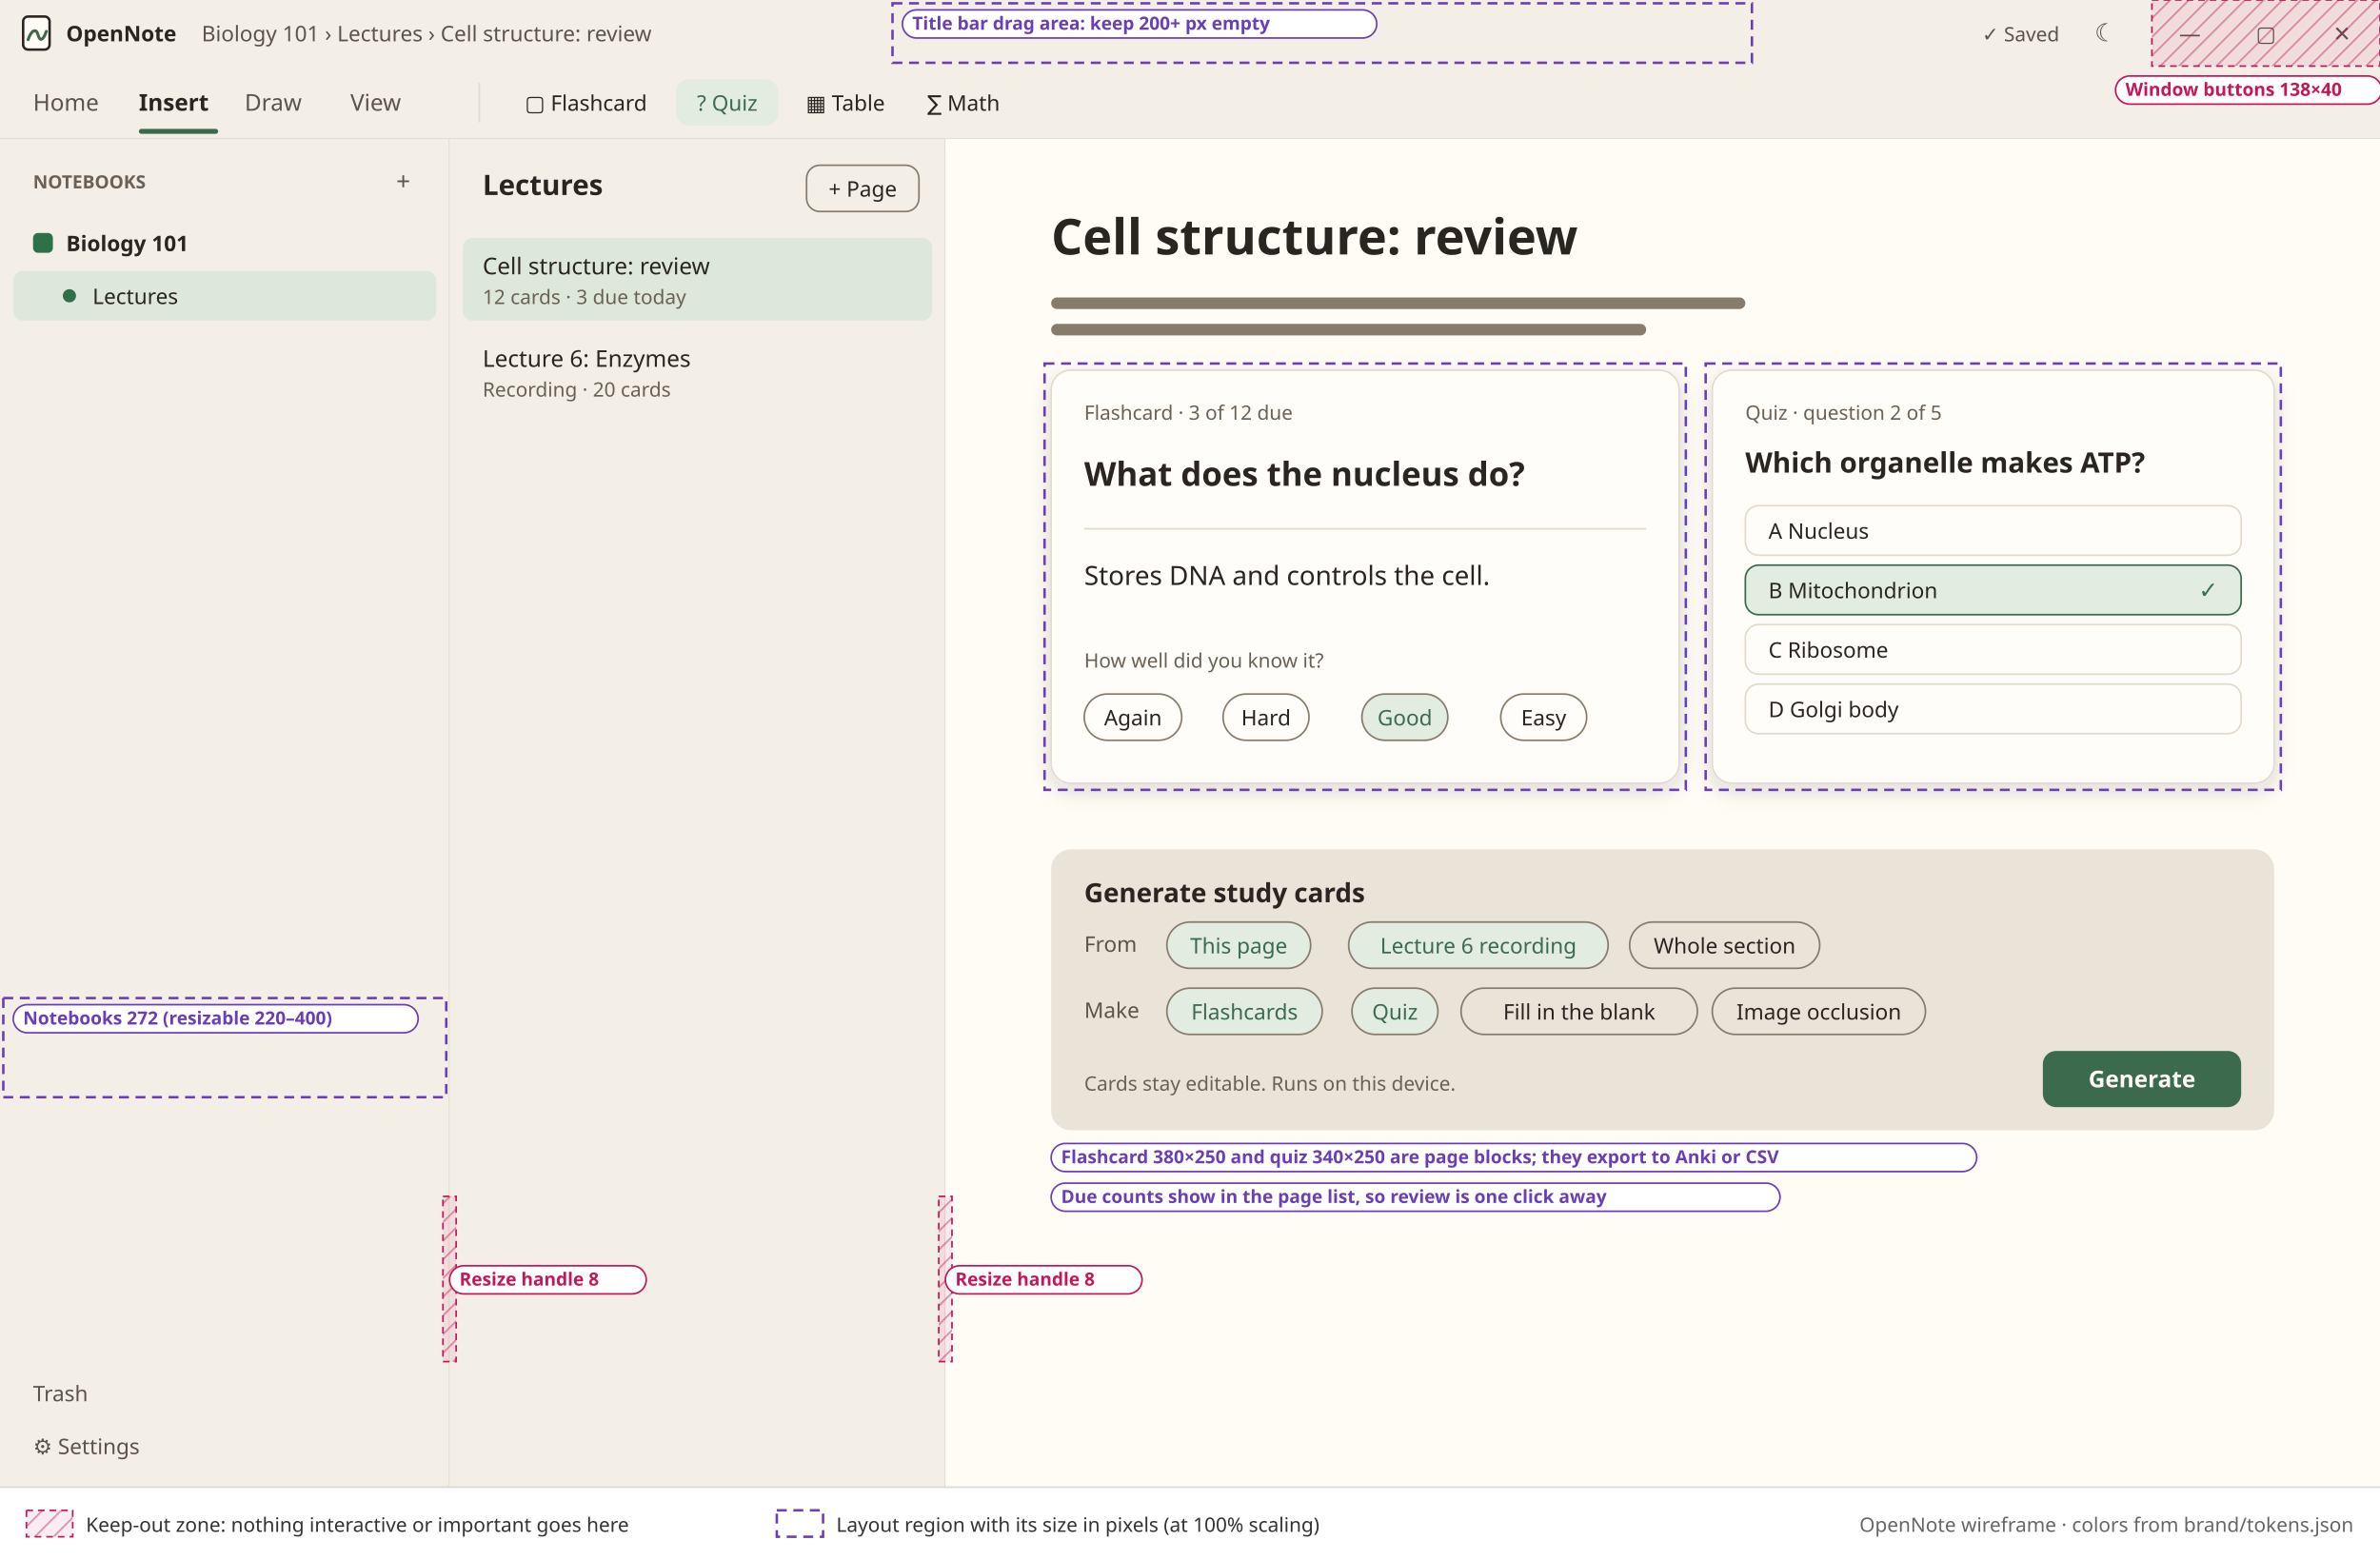
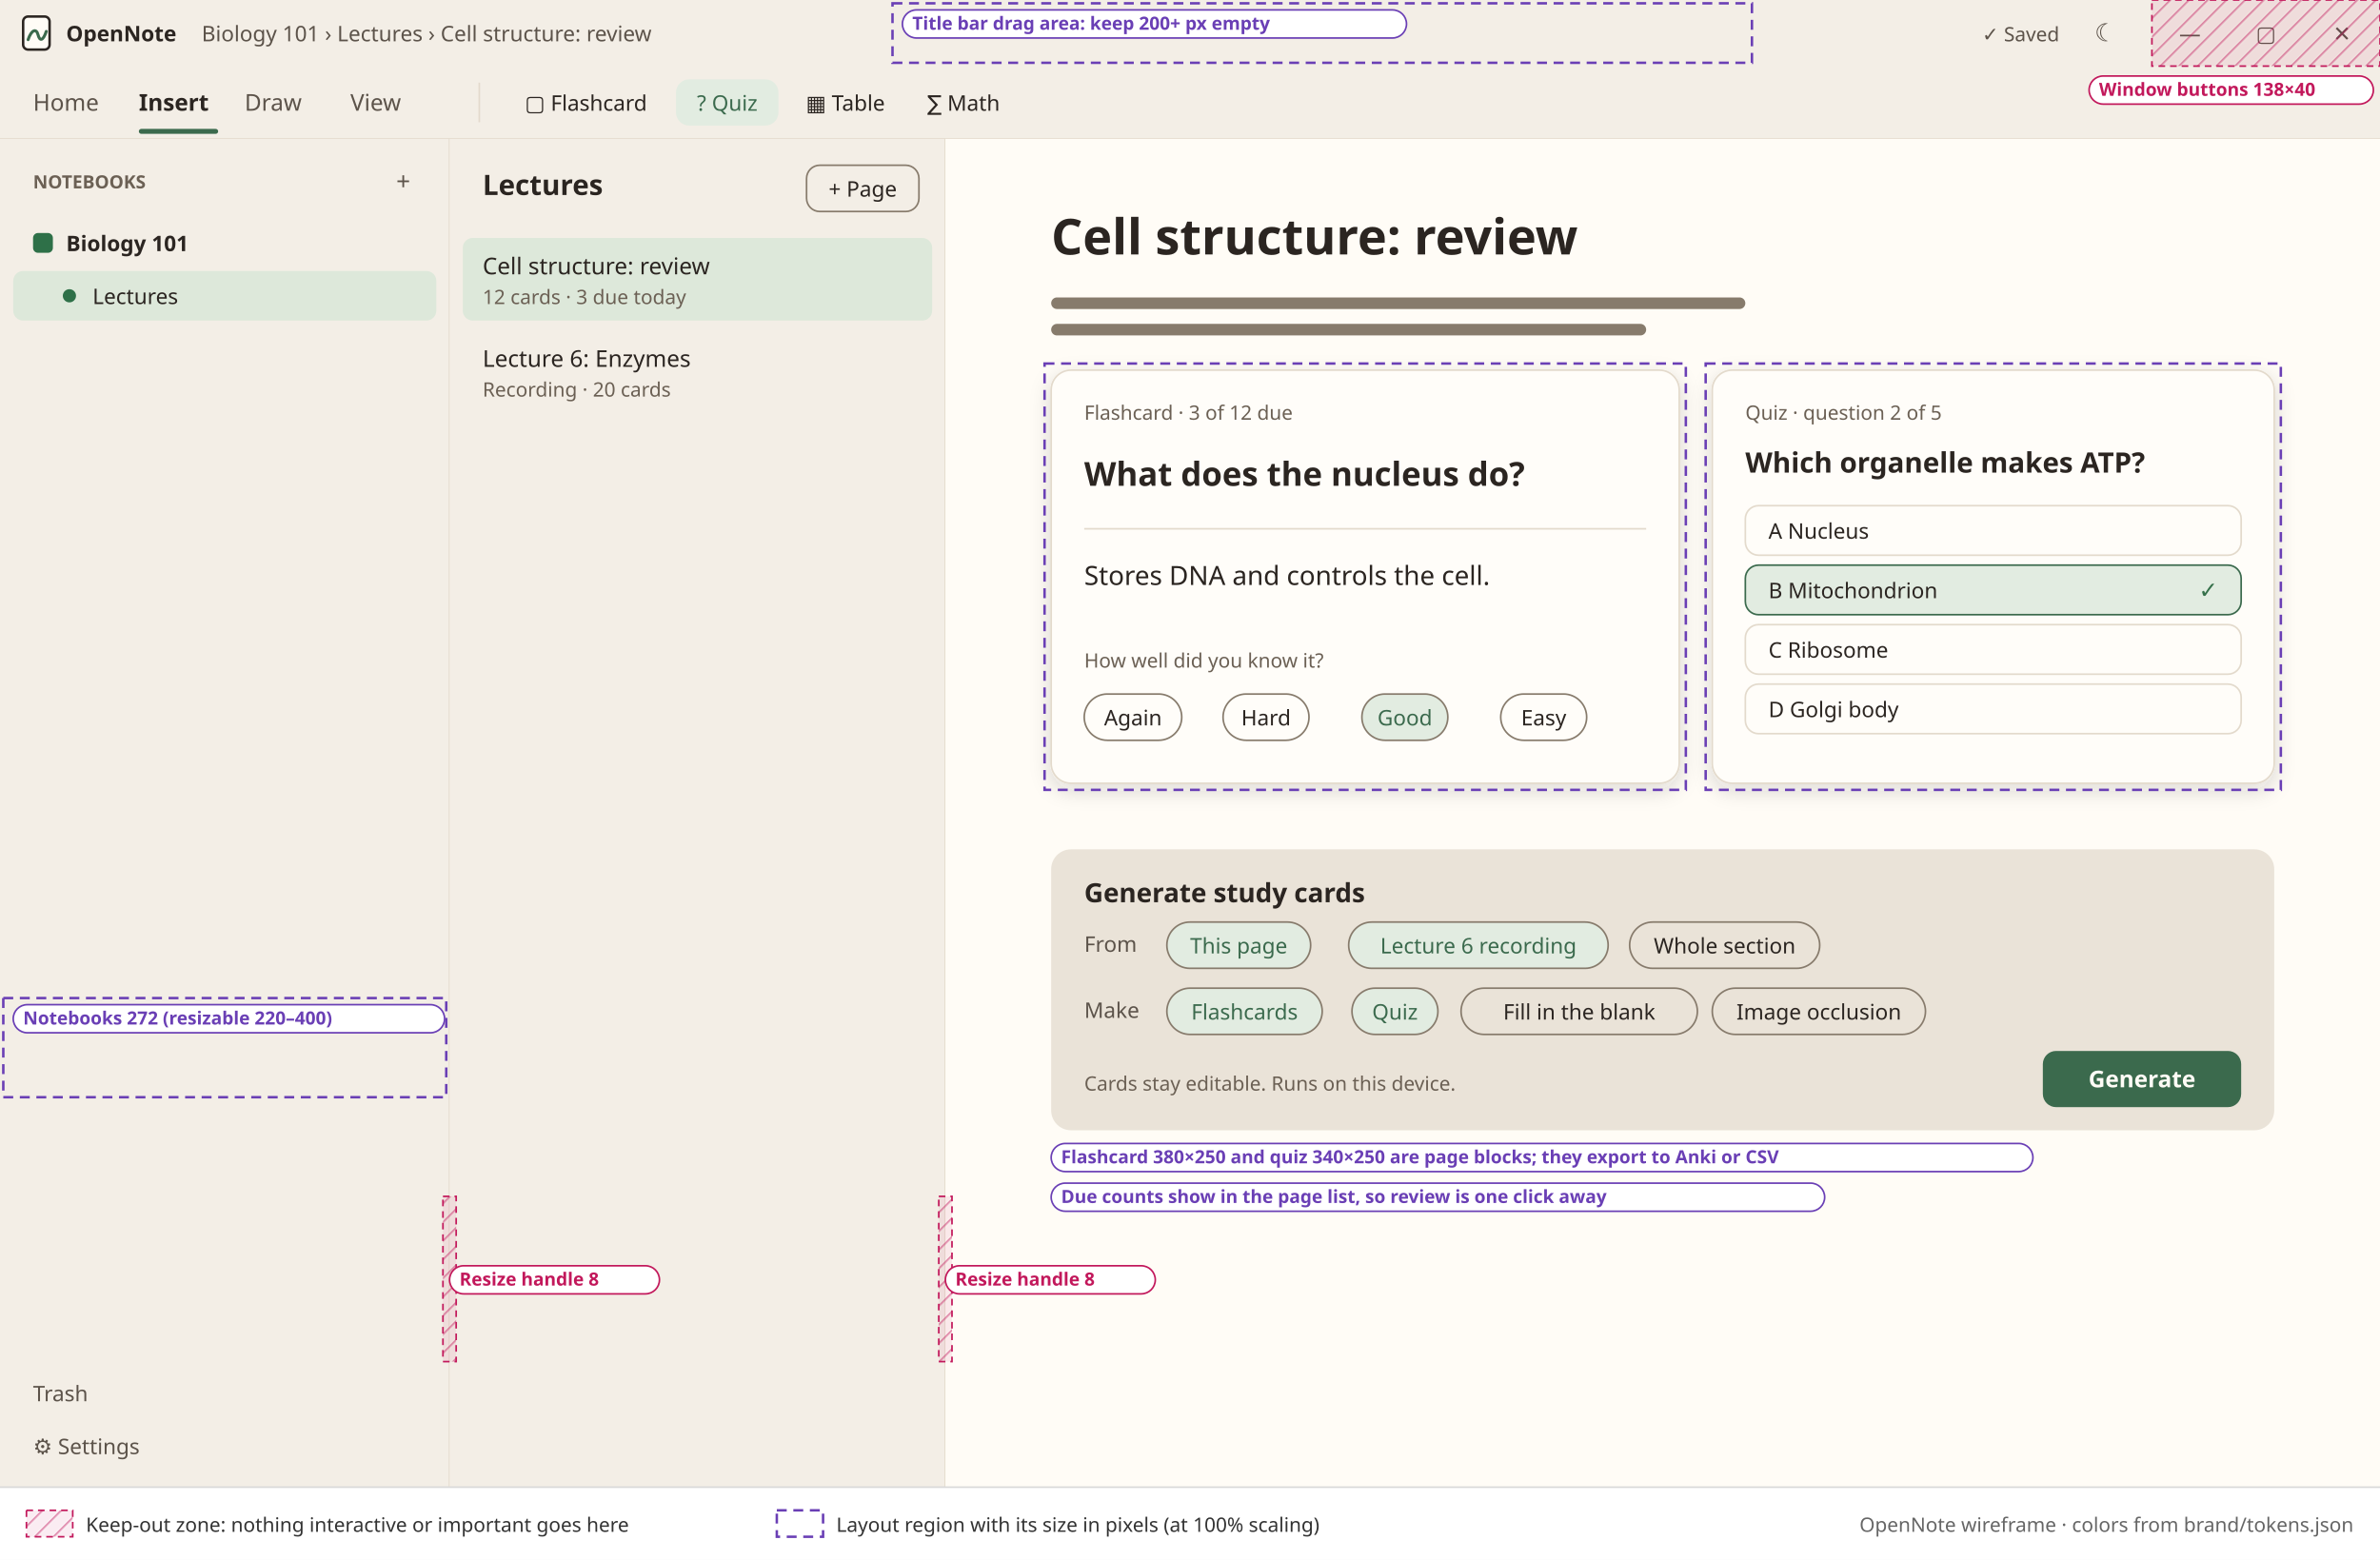
<svg xmlns="http://www.w3.org/2000/svg" viewBox="0 0 1440 944" width="1440" height="944" role="img">
  <defs>
    <pattern id="hatch" width="8" height="8" patternUnits="userSpaceOnUse" patternTransform="rotate(45)">
      <rect width="8" height="8" fill="#C2185B" fill-opacity="0.08" />
      <line x1="0" y1="0" x2="0" y2="8" stroke="#C2185B" stroke-opacity="0.45" stroke-width="2" />
    </pattern>
    <filter id="shadow" x="-10%" y="-10%" width="120%" height="130%">
      <feDropShadow dx="0" dy="4" stdDeviation="6" flood-color="#2B2521" flood-opacity="0.16" />
    </filter>
  </defs>
  <rect x="0" y="0" width="1440" height="900" rx="0" fill="#F3EEE6" />
  <rect x="0" y="0" width="1440" height="40" rx="0" fill="#F3EEE6" />
  <rect x="14" y="10" width="16" height="20" rx="3" fill="#FFFCF6" stroke="#2B2521" stroke-width="1.5" />
  <path d="M17 24c2-6 5-7 6-3s3 4 5-2" fill="none" stroke-linecap="round" stroke-linejoin="round" stroke="#3B6A4D" stroke-width="1.8" />
  <text x="40" y="25" font-size="13" font-weight="600" fill="#2B2521" text-anchor="start" font-family="'Atkinson Hyperlegible Next', 'Segoe UI', system-ui, sans-serif">OpenNote</text>
  <text x="122" y="25" font-size="13" font-weight="400" fill="#5C534A" text-anchor="start" font-family="'Atkinson Hyperlegible Next', 'Segoe UI', system-ui, sans-serif">Biology 101  ›  Lectures  ›  Cell structure: review</text>
  <text x="1274" y="25" font-size="15" font-weight="400" fill="#5C534A" text-anchor="middle" font-family="'Atkinson Hyperlegible Next', 'Segoe UI', system-ui, sans-serif">☾</text>
  <text x="1246" y="25" font-size="12" font-weight="400" fill="#5C534A" text-anchor="end" font-family="'Atkinson Hyperlegible Next', 'Segoe UI', system-ui, sans-serif">✓ Saved</text>
  <text x="1325" y="25" font-size="13" font-weight="400" fill="#5C534A" text-anchor="middle" font-family="'Atkinson Hyperlegible Next', 'Segoe UI', system-ui, sans-serif">—</text>
  <text x="1371" y="25" font-size="13" font-weight="400" fill="#5C534A" text-anchor="middle" font-family="'Atkinson Hyperlegible Next', 'Segoe UI', system-ui, sans-serif">▢</text>
  <text x="1417" y="25" font-size="13" font-weight="400" fill="#5C534A" text-anchor="middle" font-family="'Atkinson Hyperlegible Next', 'Segoe UI', system-ui, sans-serif">✕</text>
  <rect x="0" y="40" width="1440" height="44" rx="0" fill="#F3EEE6" />
  <line x1="0" y1="84" x2="1440" y2="84" stroke="#E3DACC" />
  <text x="20" y="67" font-size="14" font-weight="400" fill="#5C534A" text-anchor="start" font-family="'Atkinson Hyperlegible Next', 'Segoe UI', system-ui, sans-serif">Home</text>
  <text x="84" y="67" font-size="14" font-weight="600" fill="#2B2521" text-anchor="start" font-family="'Atkinson Hyperlegible Next', 'Segoe UI', system-ui, sans-serif">Insert</text>
  <rect x="84" y="78" width="48" height="3" rx="1.5" fill="#3B6A4D" />
  <text x="148" y="67" font-size="14" font-weight="400" fill="#5C534A" text-anchor="start" font-family="'Atkinson Hyperlegible Next', 'Segoe UI', system-ui, sans-serif">Draw</text>
  <text x="212" y="67" font-size="14" font-weight="400" fill="#5C534A" text-anchor="start" font-family="'Atkinson Hyperlegible Next', 'Segoe UI', system-ui, sans-serif">View</text>
  <line x1="290" y1="50" x2="290" y2="74" stroke="#E3DACC" />
-   <rect x="306" y="48" width="97" height="28" rx="8" fill="none" />
-   <text x="354.5" y="67" font-size="13" font-weight="400" fill="#2B2521" text-anchor="middle" font-family="'Atkinson Hyperlegible Next', 'Segoe UI', system-ui, sans-serif">▢ Flashcard</text>
-   <rect x="409" y="48" width="62" height="28" rx="8" fill="#E2ECE1" />
-   <text x="440" y="67" font-size="13" font-weight="400" fill="#3B6A4D" text-anchor="middle" font-family="'Atkinson Hyperlegible Next', 'Segoe UI', system-ui, sans-serif">? Quiz</text>
-   <rect x="477" y="48" width="69" height="28" rx="8" fill="none" />
-   <text x="511.5" y="67" font-size="13" font-weight="400" fill="#2B2521" text-anchor="middle" font-family="'Atkinson Hyperlegible Next', 'Segoe UI', system-ui, sans-serif">▦ Table</text>
-   <rect x="552" y="48" width="62" height="28" rx="8" fill="none" />
-   <text x="583" y="67" font-size="13" font-weight="400" fill="#2B2521" text-anchor="middle" font-family="'Atkinson Hyperlegible Next', 'Segoe UI', system-ui, sans-serif">∑ Math</text>
+   <g data-fit="6" data-center="both">
+     <rect x="306" y="48" width="97" height="28" rx="8" fill="none" />
+     <text x="354.5" y="67" font-size="13" font-weight="400" fill="#2B2521" text-anchor="middle" font-family="'Atkinson Hyperlegible Next', 'Segoe UI', system-ui, sans-serif">▢ Flashcard</text>
+   </g>
+   <g data-fit="6" data-center="both">
+     <rect x="409" y="48" width="62" height="28" rx="8" fill="#E2ECE1" />
+     <text x="440" y="67" font-size="13" font-weight="400" fill="#3B6A4D" text-anchor="middle" font-family="'Atkinson Hyperlegible Next', 'Segoe UI', system-ui, sans-serif">? Quiz</text>
+   </g>
+   <g data-fit="6" data-center="both">
+     <rect x="477" y="48" width="69" height="28" rx="8" fill="none" />
+     <text x="511.5" y="67" font-size="13" font-weight="400" fill="#2B2521" text-anchor="middle" font-family="'Atkinson Hyperlegible Next', 'Segoe UI', system-ui, sans-serif">▦ Table</text>
+   </g>
+   <g data-fit="6" data-center="both">
+     <rect x="552" y="48" width="62" height="28" rx="8" fill="none" />
+     <text x="583" y="67" font-size="13" font-weight="400" fill="#2B2521" text-anchor="middle" font-family="'Atkinson Hyperlegible Next', 'Segoe UI', system-ui, sans-serif">∑ Math</text>
+   </g>
  <rect x="0" y="84" width="272" height="816" rx="0" fill="#F3EEE6" />
  <line x1="272" y1="84" x2="272" y2="900" stroke="#E3DACC" />
  <text x="20" y="114" font-size="11" font-weight="700" fill="#6B6054" text-anchor="start" font-family="'Atkinson Hyperlegible Next', 'Segoe UI', system-ui, sans-serif">NOTEBOOKS</text>
  <text x="244" y="115" font-size="15" font-weight="400" fill="#5C534A" text-anchor="middle" font-family="'Atkinson Hyperlegible Next', 'Segoe UI', system-ui, sans-serif">+</text>
  <rect x="20" y="141" width="12" height="12" rx="3" fill="#2E7048" />
  <text x="40" y="152" font-size="13" font-weight="600" fill="#2B2521" text-anchor="start" font-family="'Atkinson Hyperlegible Next', 'Segoe UI', system-ui, sans-serif">Biology 101</text>
  <rect x="8" y="164" width="256" height="30" rx="6" fill="#DDE8DA" />
  <circle cx="42" cy="179" r="4" fill="#2E7048" />
  <text x="56" y="184" font-size="13" font-weight="400" fill="#2B2521" text-anchor="start" font-family="'Atkinson Hyperlegible Next', 'Segoe UI', system-ui, sans-serif">Lectures</text>
  <text x="20" y="848" font-size="13" font-weight="400" fill="#5C534A" text-anchor="start" font-family="'Atkinson Hyperlegible Next', 'Segoe UI', system-ui, sans-serif">Trash</text>
  <text x="20" y="880" font-size="13" font-weight="400" fill="#5C534A" text-anchor="start" font-family="'Atkinson Hyperlegible Next', 'Segoe UI', system-ui, sans-serif">⚙ Settings</text>
  <rect x="272" y="84" width="300" height="816" rx="0" fill="#F3EEE6" />
  <line x1="572" y1="84" x2="572" y2="900" stroke="#E3DACC" />
  <text x="292" y="118" font-size="17" font-weight="600" fill="#2B2521" text-anchor="start" font-family="'Atkinson Hyperlegible Next', 'Segoe UI', system-ui, sans-serif">Lectures</text>
  <rect x="488" y="100" width="68" height="28" rx="8" fill="none" stroke="#877B6C" stroke-width="1" />
  <text x="522" y="119" font-size="13" font-weight="400" fill="#2B2521" text-anchor="middle" font-family="'Atkinson Hyperlegible Next', 'Segoe UI', system-ui, sans-serif">+ Page</text>
  <rect x="280" y="144" width="284" height="50" rx="6" fill="#DDE8DA" />
  <text x="292" y="166" font-size="14" font-weight="500" fill="#2B2521" text-anchor="start" font-family="'Atkinson Hyperlegible Next', 'Segoe UI', system-ui, sans-serif">Cell structure: review</text>
  <text x="292" y="184" font-size="12" font-weight="400" fill="#6B6054" text-anchor="start" font-family="'Atkinson Hyperlegible Next', 'Segoe UI', system-ui, sans-serif">12 cards · 3 due today</text>
  <text x="292" y="222" font-size="14" font-weight="500" fill="#2B2521" text-anchor="start" font-family="'Atkinson Hyperlegible Next', 'Segoe UI', system-ui, sans-serif">Lecture 6: Enzymes</text>
  <text x="292" y="240" font-size="12" font-weight="400" fill="#6B6054" text-anchor="start" font-family="'Atkinson Hyperlegible Next', 'Segoe UI', system-ui, sans-serif">Recording · 20 cards</text>
  <rect x="572" y="84" width="868" height="816" rx="0" fill="#FFFCF6" />
  <text x="636" y="154" font-size="30" font-weight="600" fill="#2B2521" text-anchor="start" font-family="'Atkinson Hyperlegible Next', 'Segoe UI', system-ui, sans-serif">Cell structure: review</text>
  <rect x="636" y="180" width="420" height="7" rx="3.5" fill="#877B6C" />
  <rect x="636" y="196" width="360" height="7" rx="3.5" fill="#877B6C" />
  <rect x="636" y="224" width="380" height="250" rx="12" fill="#FFFDF9" stroke="#E3DACC" stroke-width="1" filter="url(#shadow)" />
  <text x="656" y="254" font-size="12" font-weight="400" fill="#6B6054" text-anchor="start" font-family="'Atkinson Hyperlegible Next', 'Segoe UI', system-ui, sans-serif">Flashcard · 3 of 12 due</text>
  <text x="656" y="294" font-size="20" font-weight="600" fill="#2B2521" text-anchor="start" font-family="'Atkinson Hyperlegible Next', 'Segoe UI', system-ui, sans-serif">What does the nucleus do?</text>
  <line x1="656" y1="320" x2="996" y2="320" stroke="#E3DACC" />
  <text x="656" y="354" font-size="16" font-weight="400" fill="#2B2521" text-anchor="start" font-family="'Atkinson Hyperlegible Next', 'Segoe UI', system-ui, sans-serif">Stores DNA and controls the cell.</text>
  <text x="656" y="404" font-size="12" font-weight="400" fill="#6B6054" text-anchor="start" font-family="'Atkinson Hyperlegible Next', 'Segoe UI', system-ui, sans-serif">How well did you know it?</text>
-   <rect x="656" y="420" width="59" height="28" rx="14" fill="none" stroke="#877B6C" stroke-width="1" />
-   <text x="685.5" y="439" font-size="13" font-weight="400" fill="#2B2521" text-anchor="middle" font-family="'Atkinson Hyperlegible Next', 'Segoe UI', system-ui, sans-serif">Again</text>
-   <rect x="740" y="420" width="52" height="28" rx="14" fill="none" stroke="#877B6C" stroke-width="1" />
-   <text x="766" y="439" font-size="13" font-weight="400" fill="#2B2521" text-anchor="middle" font-family="'Atkinson Hyperlegible Next', 'Segoe UI', system-ui, sans-serif">Hard</text>
-   <rect x="824" y="420" width="52" height="28" rx="14" fill="#E2ECE1" stroke="#877B6C" stroke-width="1" />
-   <text x="850" y="439" font-size="13" font-weight="400" fill="#3B6A4D" text-anchor="middle" font-family="'Atkinson Hyperlegible Next', 'Segoe UI', system-ui, sans-serif">Good</text>
-   <rect x="908" y="420" width="52" height="28" rx="14" fill="none" stroke="#877B6C" stroke-width="1" />
-   <text x="934" y="439" font-size="13" font-weight="400" fill="#2B2521" text-anchor="middle" font-family="'Atkinson Hyperlegible Next', 'Segoe UI', system-ui, sans-serif">Easy</text>
+   <g data-fit="6" data-center="both">
+     <rect x="656" y="420" width="59" height="28" rx="14" fill="none" stroke="#877B6C" stroke-width="1" />
+     <text x="685.5" y="439" font-size="13" font-weight="400" fill="#2B2521" text-anchor="middle" font-family="'Atkinson Hyperlegible Next', 'Segoe UI', system-ui, sans-serif">Again</text>
+   </g>
+   <g data-fit="6" data-center="both">
+     <rect x="740" y="420" width="52" height="28" rx="14" fill="none" stroke="#877B6C" stroke-width="1" />
+     <text x="766" y="439" font-size="13" font-weight="400" fill="#2B2521" text-anchor="middle" font-family="'Atkinson Hyperlegible Next', 'Segoe UI', system-ui, sans-serif">Hard</text>
+   </g>
+   <g data-fit="6" data-center="both">
+     <rect x="824" y="420" width="52" height="28" rx="14" fill="#E2ECE1" stroke="#877B6C" stroke-width="1" />
+     <text x="850" y="439" font-size="13" font-weight="400" fill="#3B6A4D" text-anchor="middle" font-family="'Atkinson Hyperlegible Next', 'Segoe UI', system-ui, sans-serif">Good</text>
+   </g>
+   <g data-fit="6" data-center="both">
+     <rect x="908" y="420" width="52" height="28" rx="14" fill="none" stroke="#877B6C" stroke-width="1" />
+     <text x="934" y="439" font-size="13" font-weight="400" fill="#2B2521" text-anchor="middle" font-family="'Atkinson Hyperlegible Next', 'Segoe UI', system-ui, sans-serif">Easy</text>
+   </g>
  <rect x="1036" y="224" width="340" height="250" rx="12" fill="#FFFDF9" stroke="#E3DACC" stroke-width="1" filter="url(#shadow)" />
  <text x="1056" y="254" font-size="12" font-weight="400" fill="#6B6054" text-anchor="start" font-family="'Atkinson Hyperlegible Next', 'Segoe UI', system-ui, sans-serif">Quiz · question 2 of 5</text>
  <text x="1056" y="286" font-size="17" font-weight="600" fill="#2B2521" text-anchor="start" font-family="'Atkinson Hyperlegible Next', 'Segoe UI', system-ui, sans-serif">Which organelle makes ATP?</text>
  <rect x="1056" y="306" width="300" height="30" rx="8" fill="none" stroke="#E3DACC" stroke-width="1" />
  <text x="1070" y="326" font-size="13" font-weight="400" fill="#2B2521" text-anchor="start" font-family="'Atkinson Hyperlegible Next', 'Segoe UI', system-ui, sans-serif">A   Nucleus</text>
  <rect x="1056" y="342" width="300" height="30" rx="8" fill="#E2ECE1" stroke="#3B6A4D" stroke-width="1" />
  <text x="1070" y="362" font-size="13" font-weight="400" fill="#2B2521" text-anchor="start" font-family="'Atkinson Hyperlegible Next', 'Segoe UI', system-ui, sans-serif">B   Mitochondrion</text>
  <text x="1342" y="362" font-size="14" font-weight="700" fill="#35704A" text-anchor="end" font-family="'Atkinson Hyperlegible Next', 'Segoe UI', system-ui, sans-serif">✓</text>
  <rect x="1056" y="378" width="300" height="30" rx="8" fill="none" stroke="#E3DACC" stroke-width="1" />
  <text x="1070" y="398" font-size="13" font-weight="400" fill="#2B2521" text-anchor="start" font-family="'Atkinson Hyperlegible Next', 'Segoe UI', system-ui, sans-serif">C   Ribosome</text>
  <rect x="1056" y="414" width="300" height="30" rx="8" fill="none" stroke="#E3DACC" stroke-width="1" />
  <text x="1070" y="434" font-size="13" font-weight="400" fill="#2B2521" text-anchor="start" font-family="'Atkinson Hyperlegible Next', 'Segoe UI', system-ui, sans-serif">D   Golgi body</text>
  <rect x="636" y="514" width="740" height="170" rx="12" fill="#EAE3D8" />
  <text x="656" y="546" font-size="16" font-weight="600" fill="#2B2521" text-anchor="start" font-family="'Atkinson Hyperlegible Next', 'Segoe UI', system-ui, sans-serif">Generate study cards</text>
  <text x="656" y="576" font-size="13" font-weight="400" fill="#5C534A" text-anchor="start" font-family="'Atkinson Hyperlegible Next', 'Segoe UI', system-ui, sans-serif">From</text>
-   <rect x="706" y="558" width="87" height="28" rx="14" fill="#E2ECE1" stroke="#877B6C" stroke-width="1" />
-   <text x="749.5" y="577" font-size="13" font-weight="400" fill="#3B6A4D" text-anchor="middle" font-family="'Atkinson Hyperlegible Next', 'Segoe UI', system-ui, sans-serif">This page</text>
-   <rect x="816" y="558" width="157" height="28" rx="14" fill="#E2ECE1" stroke="#877B6C" stroke-width="1" />
-   <text x="894.5" y="577" font-size="13" font-weight="400" fill="#3B6A4D" text-anchor="middle" font-family="'Atkinson Hyperlegible Next', 'Segoe UI', system-ui, sans-serif">Lecture 6 recording</text>
-   <rect x="986" y="558" width="115" height="28" rx="14" fill="none" stroke="#877B6C" stroke-width="1" />
-   <text x="1043.5" y="577" font-size="13" font-weight="400" fill="#2B2521" text-anchor="middle" font-family="'Atkinson Hyperlegible Next', 'Segoe UI', system-ui, sans-serif">Whole section</text>
+   <g data-fit="6" data-center="both">
+     <rect x="706" y="558" width="87" height="28" rx="14" fill="#E2ECE1" stroke="#877B6C" stroke-width="1" />
+     <text x="749.5" y="577" font-size="13" font-weight="400" fill="#3B6A4D" text-anchor="middle" font-family="'Atkinson Hyperlegible Next', 'Segoe UI', system-ui, sans-serif">This page</text>
+   </g>
+   <g data-fit="6" data-center="both">
+     <rect x="816" y="558" width="157" height="28" rx="14" fill="#E2ECE1" stroke="#877B6C" stroke-width="1" />
+     <text x="894.5" y="577" font-size="13" font-weight="400" fill="#3B6A4D" text-anchor="middle" font-family="'Atkinson Hyperlegible Next', 'Segoe UI', system-ui, sans-serif">Lecture 6 recording</text>
+   </g>
+   <g data-fit="6" data-center="both">
+     <rect x="986" y="558" width="115" height="28" rx="14" fill="none" stroke="#877B6C" stroke-width="1" />
+     <text x="1043.5" y="577" font-size="13" font-weight="400" fill="#2B2521" text-anchor="middle" font-family="'Atkinson Hyperlegible Next', 'Segoe UI', system-ui, sans-serif">Whole section</text>
+   </g>
  <text x="656" y="616" font-size="13" font-weight="400" fill="#5C534A" text-anchor="start" font-family="'Atkinson Hyperlegible Next', 'Segoe UI', system-ui, sans-serif">Make</text>
-   <rect x="706" y="598" width="94" height="28" rx="14" fill="#E2ECE1" stroke="#877B6C" stroke-width="1" />
-   <text x="753" y="617" font-size="13" font-weight="400" fill="#3B6A4D" text-anchor="middle" font-family="'Atkinson Hyperlegible Next', 'Segoe UI', system-ui, sans-serif">Flashcards</text>
-   <rect x="818" y="598" width="52" height="28" rx="14" fill="#E2ECE1" stroke="#877B6C" stroke-width="1" />
-   <text x="844" y="617" font-size="13" font-weight="400" fill="#3B6A4D" text-anchor="middle" font-family="'Atkinson Hyperlegible Next', 'Segoe UI', system-ui, sans-serif">Quiz</text>
-   <rect x="884" y="598" width="143" height="28" rx="14" fill="none" stroke="#877B6C" stroke-width="1" />
-   <text x="955.5" y="617" font-size="13" font-weight="400" fill="#2B2521" text-anchor="middle" font-family="'Atkinson Hyperlegible Next', 'Segoe UI', system-ui, sans-serif">Fill in the blank</text>
-   <rect x="1036" y="598" width="129" height="28" rx="14" fill="none" stroke="#877B6C" stroke-width="1" />
-   <text x="1100.5" y="617" font-size="13" font-weight="400" fill="#2B2521" text-anchor="middle" font-family="'Atkinson Hyperlegible Next', 'Segoe UI', system-ui, sans-serif">Image occlusion</text>
+   <g data-fit="6" data-center="both">
+     <rect x="706" y="598" width="94" height="28" rx="14" fill="#E2ECE1" stroke="#877B6C" stroke-width="1" />
+     <text x="753" y="617" font-size="13" font-weight="400" fill="#3B6A4D" text-anchor="middle" font-family="'Atkinson Hyperlegible Next', 'Segoe UI', system-ui, sans-serif">Flashcards</text>
+   </g>
+   <g data-fit="6" data-center="both">
+     <rect x="818" y="598" width="52" height="28" rx="14" fill="#E2ECE1" stroke="#877B6C" stroke-width="1" />
+     <text x="844" y="617" font-size="13" font-weight="400" fill="#3B6A4D" text-anchor="middle" font-family="'Atkinson Hyperlegible Next', 'Segoe UI', system-ui, sans-serif">Quiz</text>
+   </g>
+   <g data-fit="6" data-center="both">
+     <rect x="884" y="598" width="143" height="28" rx="14" fill="none" stroke="#877B6C" stroke-width="1" />
+     <text x="955.5" y="617" font-size="13" font-weight="400" fill="#2B2521" text-anchor="middle" font-family="'Atkinson Hyperlegible Next', 'Segoe UI', system-ui, sans-serif">Fill in the blank</text>
+   </g>
+   <g data-fit="6" data-center="both">
+     <rect x="1036" y="598" width="129" height="28" rx="14" fill="none" stroke="#877B6C" stroke-width="1" />
+     <text x="1100.5" y="617" font-size="13" font-weight="400" fill="#2B2521" text-anchor="middle" font-family="'Atkinson Hyperlegible Next', 'Segoe UI', system-ui, sans-serif">Image occlusion</text>
+   </g>
  <text x="656" y="660" font-size="12" font-weight="400" fill="#6B6054" text-anchor="start" font-family="'Atkinson Hyperlegible Next', 'Segoe UI', system-ui, sans-serif">Cards stay editable. Runs on this device.</text>
  <rect x="1236" y="636" width="120" height="34" rx="8" fill="#3B6A4D" />
  <text x="1296" y="658" font-size="14" font-weight="600" fill="#FFFCF6" text-anchor="middle" font-family="'Atkinson Hyperlegible Next', 'Segoe UI', system-ui, sans-serif">Generate</text>
-   <rect x="1302" y="0" width="138" height="40" rx="0" fill="url(#hatch)" stroke="#C2185B" stroke-width="1" stroke-dasharray="4 3" />
-   <rect x="1280" y="46" width="161" height="17" rx="8.5" fill="#FFFFFF" stroke="#C2185B" stroke-width="1" />
-   <text x="1286" y="58" font-size="11" font-weight="600" fill="#C2185B" text-anchor="start" font-family="'Atkinson Hyperlegible Next', 'Segoe UI', system-ui, sans-serif">Window buttons 138×40</text>
-   <rect x="540" y="2" width="520" height="36" rx="0" fill="none" stroke="#6A3FB5" stroke-width="1.5" stroke-dasharray="6 4" />
-   <rect x="546" y="6" width="287" height="17" rx="8.5" fill="#FFFFFF" stroke="#6A3FB5" stroke-width="1" />
-   <text x="552" y="18" font-size="11" font-weight="600" fill="#6A3FB5" text-anchor="start" font-family="'Atkinson Hyperlegible Next', 'Segoe UI', system-ui, sans-serif">Title bar drag area: keep 200+ px empty</text>
-   <rect x="2" y="604" width="268" height="60" rx="0" fill="none" stroke="#6A3FB5" stroke-width="1.5" stroke-dasharray="6 4" />
-   <rect x="8" y="608" width="245" height="17" rx="8.5" fill="#FFFFFF" stroke="#6A3FB5" stroke-width="1" />
-   <text x="14" y="620" font-size="11" font-weight="600" fill="#6A3FB5" text-anchor="start" font-family="'Atkinson Hyperlegible Next', 'Segoe UI', system-ui, sans-serif">Notebooks 272 (resizable 220–400)</text>
-   <rect x="268" y="724" width="8" height="100" rx="0" fill="url(#hatch)" stroke="#C2185B" stroke-width="1" stroke-dasharray="4 3" />
-   <rect x="272" y="766" width="119" height="17" rx="8.5" fill="#FFFFFF" stroke="#C2185B" stroke-width="1" />
-   <text x="278" y="778" font-size="11" font-weight="600" fill="#C2185B" text-anchor="start" font-family="'Atkinson Hyperlegible Next', 'Segoe UI', system-ui, sans-serif">Resize handle 8</text>
-   <rect x="568" y="724" width="8" height="100" rx="0" fill="url(#hatch)" stroke="#C2185B" stroke-width="1" stroke-dasharray="4 3" />
-   <rect x="572" y="766" width="119" height="17" rx="8.5" fill="#FFFFFF" stroke="#C2185B" stroke-width="1" />
-   <text x="578" y="778" font-size="11" font-weight="600" fill="#C2185B" text-anchor="start" font-family="'Atkinson Hyperlegible Next', 'Segoe UI', system-ui, sans-serif">Resize handle 8</text>
-   <rect x="632" y="220" width="388" height="258" rx="0" fill="none" stroke="#6A3FB5" stroke-width="1.5" stroke-dasharray="6 4" />
-   <rect x="1032" y="220" width="348" height="258" rx="0" fill="none" stroke="#6A3FB5" stroke-width="1.5" stroke-dasharray="6 4" />
-   <rect x="636" y="692" width="560" height="17" rx="8.5" fill="#FFFFFF" stroke="#6A3FB5" stroke-width="1" />
-   <text x="642" y="704" font-size="11" font-weight="600" fill="#6A3FB5" text-anchor="start" font-family="'Atkinson Hyperlegible Next', 'Segoe UI', system-ui, sans-serif">Flashcard 380×250 and quiz 340×250 are page blocks; they export to Anki or CSV</text>
-   <rect x="636" y="716" width="441" height="17" rx="8.5" fill="#FFFFFF" stroke="#6A3FB5" stroke-width="1" />
-   <text x="642" y="728" font-size="11" font-weight="600" fill="#6A3FB5" text-anchor="start" font-family="'Atkinson Hyperlegible Next', 'Segoe UI', system-ui, sans-serif">Due counts show in the page list, so review is one click away</text>
+   <g pointer-events="none">
+     <rect x="1302" y="0" width="138" height="40" rx="0" fill="url(#hatch)" stroke="#C2185B" stroke-width="1" stroke-dasharray="4 3" />
+   </g>
+   <g data-fit="4" pointer-events="none">
+     <rect x="1264" y="46" width="172" height="17" rx="8.5" fill="#FFFFFF" stroke="#C2185B" stroke-width="1" />
+     <text x="1270" y="58" font-size="11" font-weight="600" fill="#C2185B" text-anchor="start" font-family="'Atkinson Hyperlegible Next', 'Segoe UI', system-ui, sans-serif">Window buttons 138×40</text>
+   </g>
+   <g pointer-events="none">
+     <rect x="540" y="2" width="520" height="36" rx="0" fill="none" stroke="#6A3FB5" stroke-width="1.5" stroke-dasharray="6 4" />
+   </g>
+   <g data-fit="4" pointer-events="none">
+     <rect x="546" y="6" width="305" height="17" rx="8.5" fill="#FFFFFF" stroke="#6A3FB5" stroke-width="1" />
+     <text x="552" y="18" font-size="11" font-weight="600" fill="#6A3FB5" text-anchor="start" font-family="'Atkinson Hyperlegible Next', 'Segoe UI', system-ui, sans-serif">Title bar drag area: keep 200+ px empty</text>
+   </g>
+   <g pointer-events="none">
+     <rect x="2" y="604" width="268" height="60" rx="0" fill="none" stroke="#6A3FB5" stroke-width="1.5" stroke-dasharray="6 4" />
+   </g>
+   <g data-fit="4" pointer-events="none">
+     <rect x="8" y="608" width="261" height="17" rx="8.5" fill="#FFFFFF" stroke="#6A3FB5" stroke-width="1" />
+     <text x="14" y="620" font-size="11" font-weight="600" fill="#6A3FB5" text-anchor="start" font-family="'Atkinson Hyperlegible Next', 'Segoe UI', system-ui, sans-serif">Notebooks 272 (resizable 220–400)</text>
+   </g>
+   <g pointer-events="none">
+     <rect x="268" y="724" width="8" height="100" rx="0" fill="url(#hatch)" stroke="#C2185B" stroke-width="1" stroke-dasharray="4 3" />
+   </g>
+   <g data-fit="4" pointer-events="none">
+     <rect x="272" y="766" width="127" height="17" rx="8.5" fill="#FFFFFF" stroke="#C2185B" stroke-width="1" />
+     <text x="278" y="778" font-size="11" font-weight="600" fill="#C2185B" text-anchor="start" font-family="'Atkinson Hyperlegible Next', 'Segoe UI', system-ui, sans-serif">Resize handle 8</text>
+   </g>
+   <g pointer-events="none">
+     <rect x="568" y="724" width="8" height="100" rx="0" fill="url(#hatch)" stroke="#C2185B" stroke-width="1" stroke-dasharray="4 3" />
+   </g>
+   <g data-fit="4" pointer-events="none">
+     <rect x="572" y="766" width="127" height="17" rx="8.5" fill="#FFFFFF" stroke="#C2185B" stroke-width="1" />
+     <text x="578" y="778" font-size="11" font-weight="600" fill="#C2185B" text-anchor="start" font-family="'Atkinson Hyperlegible Next', 'Segoe UI', system-ui, sans-serif">Resize handle 8</text>
+   </g>
+   <g pointer-events="none">
+     <rect x="632" y="220" width="388" height="258" rx="0" fill="none" stroke="#6A3FB5" stroke-width="1.5" stroke-dasharray="6 4" />
+   </g>
+   <g pointer-events="none">
+     <rect x="1032" y="220" width="348" height="258" rx="0" fill="none" stroke="#6A3FB5" stroke-width="1.5" stroke-dasharray="6 4" />
+   </g>
+   <g data-fit="4" pointer-events="none">
+     <rect x="636" y="692" width="594" height="17" rx="8.5" fill="#FFFFFF" stroke="#6A3FB5" stroke-width="1" />
+     <text x="642" y="704" font-size="11" font-weight="600" fill="#6A3FB5" text-anchor="start" font-family="'Atkinson Hyperlegible Next', 'Segoe UI', system-ui, sans-serif">Flashcard 380×250 and quiz 340×250 are page blocks; they export to Anki or CSV</text>
+   </g>
+   <g data-fit="4" pointer-events="none">
+     <rect x="636" y="716" width="468" height="17" rx="8.5" fill="#FFFFFF" stroke="#6A3FB5" stroke-width="1" />
+     <text x="642" y="728" font-size="11" font-weight="600" fill="#6A3FB5" text-anchor="start" font-family="'Atkinson Hyperlegible Next', 'Segoe UI', system-ui, sans-serif">Due counts show in the page list, so review is one click away</text>
+   </g>
  <rect x="0" y="900" width="1440" height="44" rx="0" fill="#FFFFFF" />
  <line x1="0" y1="900" x2="1440" y2="900" stroke="#D9D9D9" />
  <rect x="16" y="914" width="28" height="16" rx="0" fill="url(#hatch)" stroke="#C2185B" stroke-width="1" stroke-dasharray="4 3" />
  <text x="52" y="927" font-size="12" font-weight="400" fill="#333" text-anchor="start" font-family="'Atkinson Hyperlegible Next', 'Segoe UI', system-ui, sans-serif">Keep-out zone: nothing interactive or important goes here</text>
  <rect x="470" y="914" width="28" height="16" rx="0" fill="none" stroke="#6A3FB5" stroke-width="1.5" stroke-dasharray="6 4" />
  <text x="506" y="927" font-size="12" font-weight="400" fill="#333" text-anchor="start" font-family="'Atkinson Hyperlegible Next', 'Segoe UI', system-ui, sans-serif">Layout region with its size in pixels (at 100% scaling)</text>
  <text x="1424" y="927" font-size="12" font-weight="400" fill="#666" text-anchor="end" font-family="'Atkinson Hyperlegible Next', 'Segoe UI', system-ui, sans-serif">OpenNote wireframe · colors from brand/tokens.json</text>
</svg>
